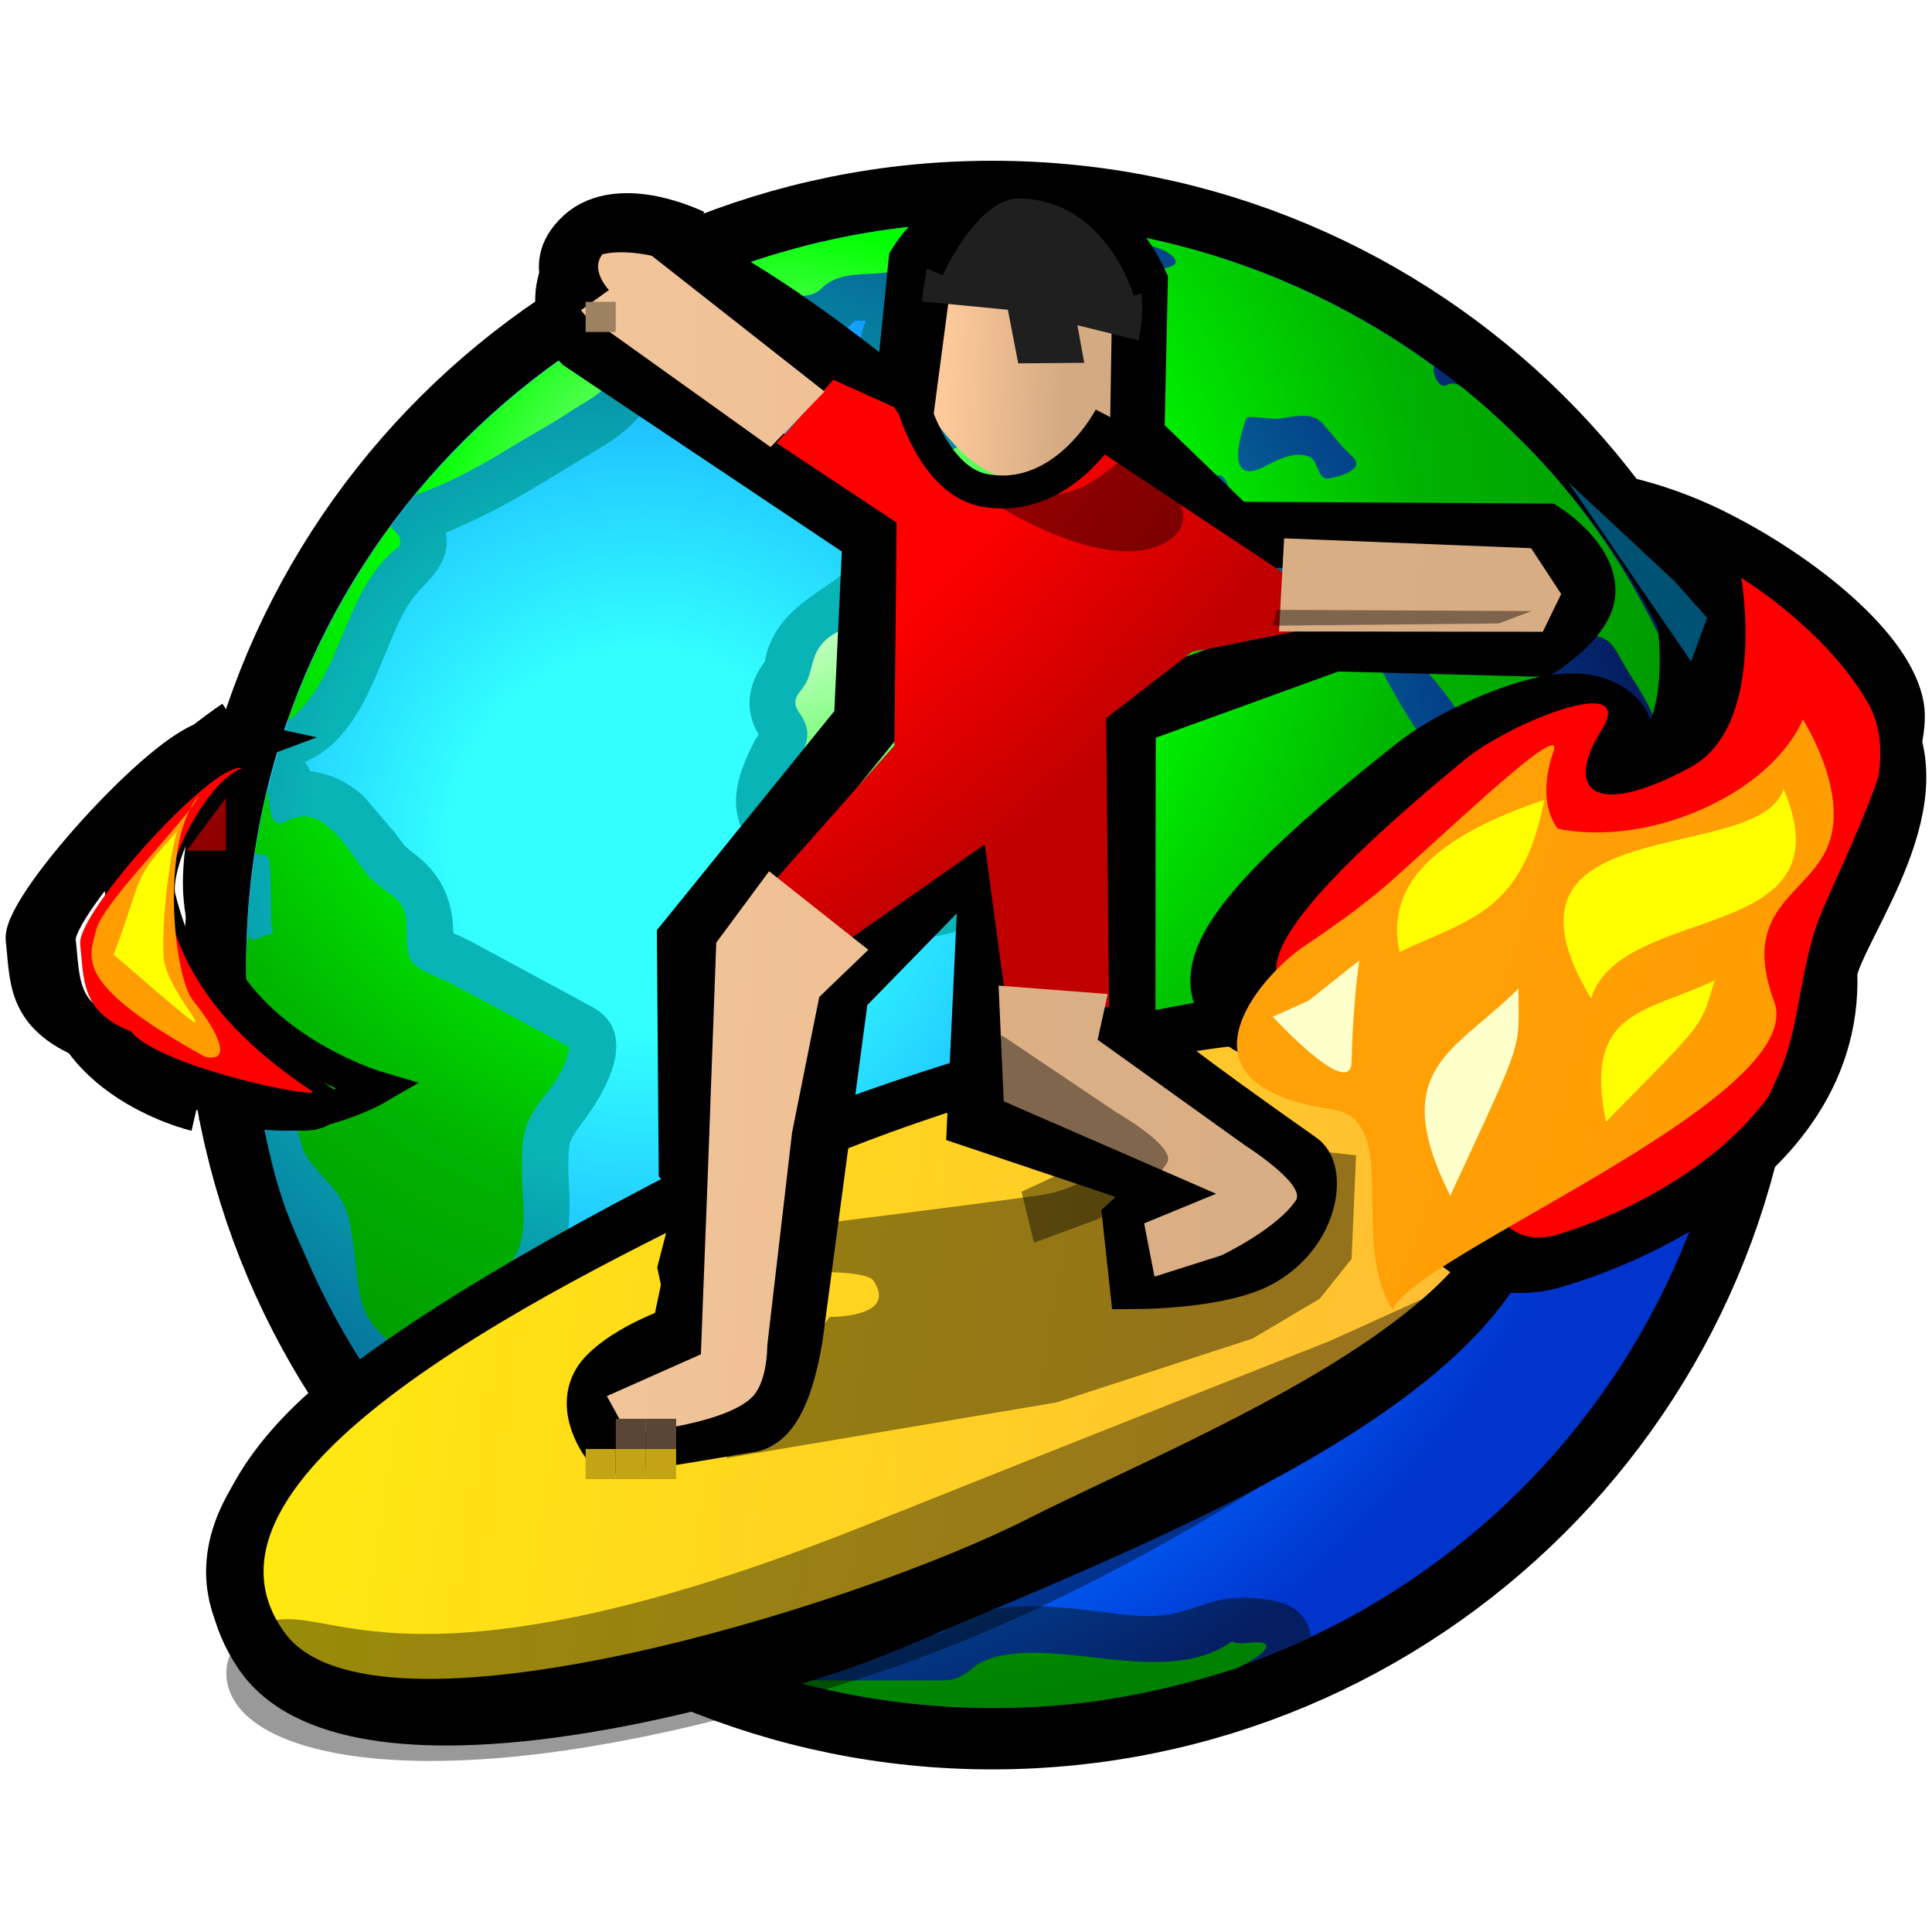
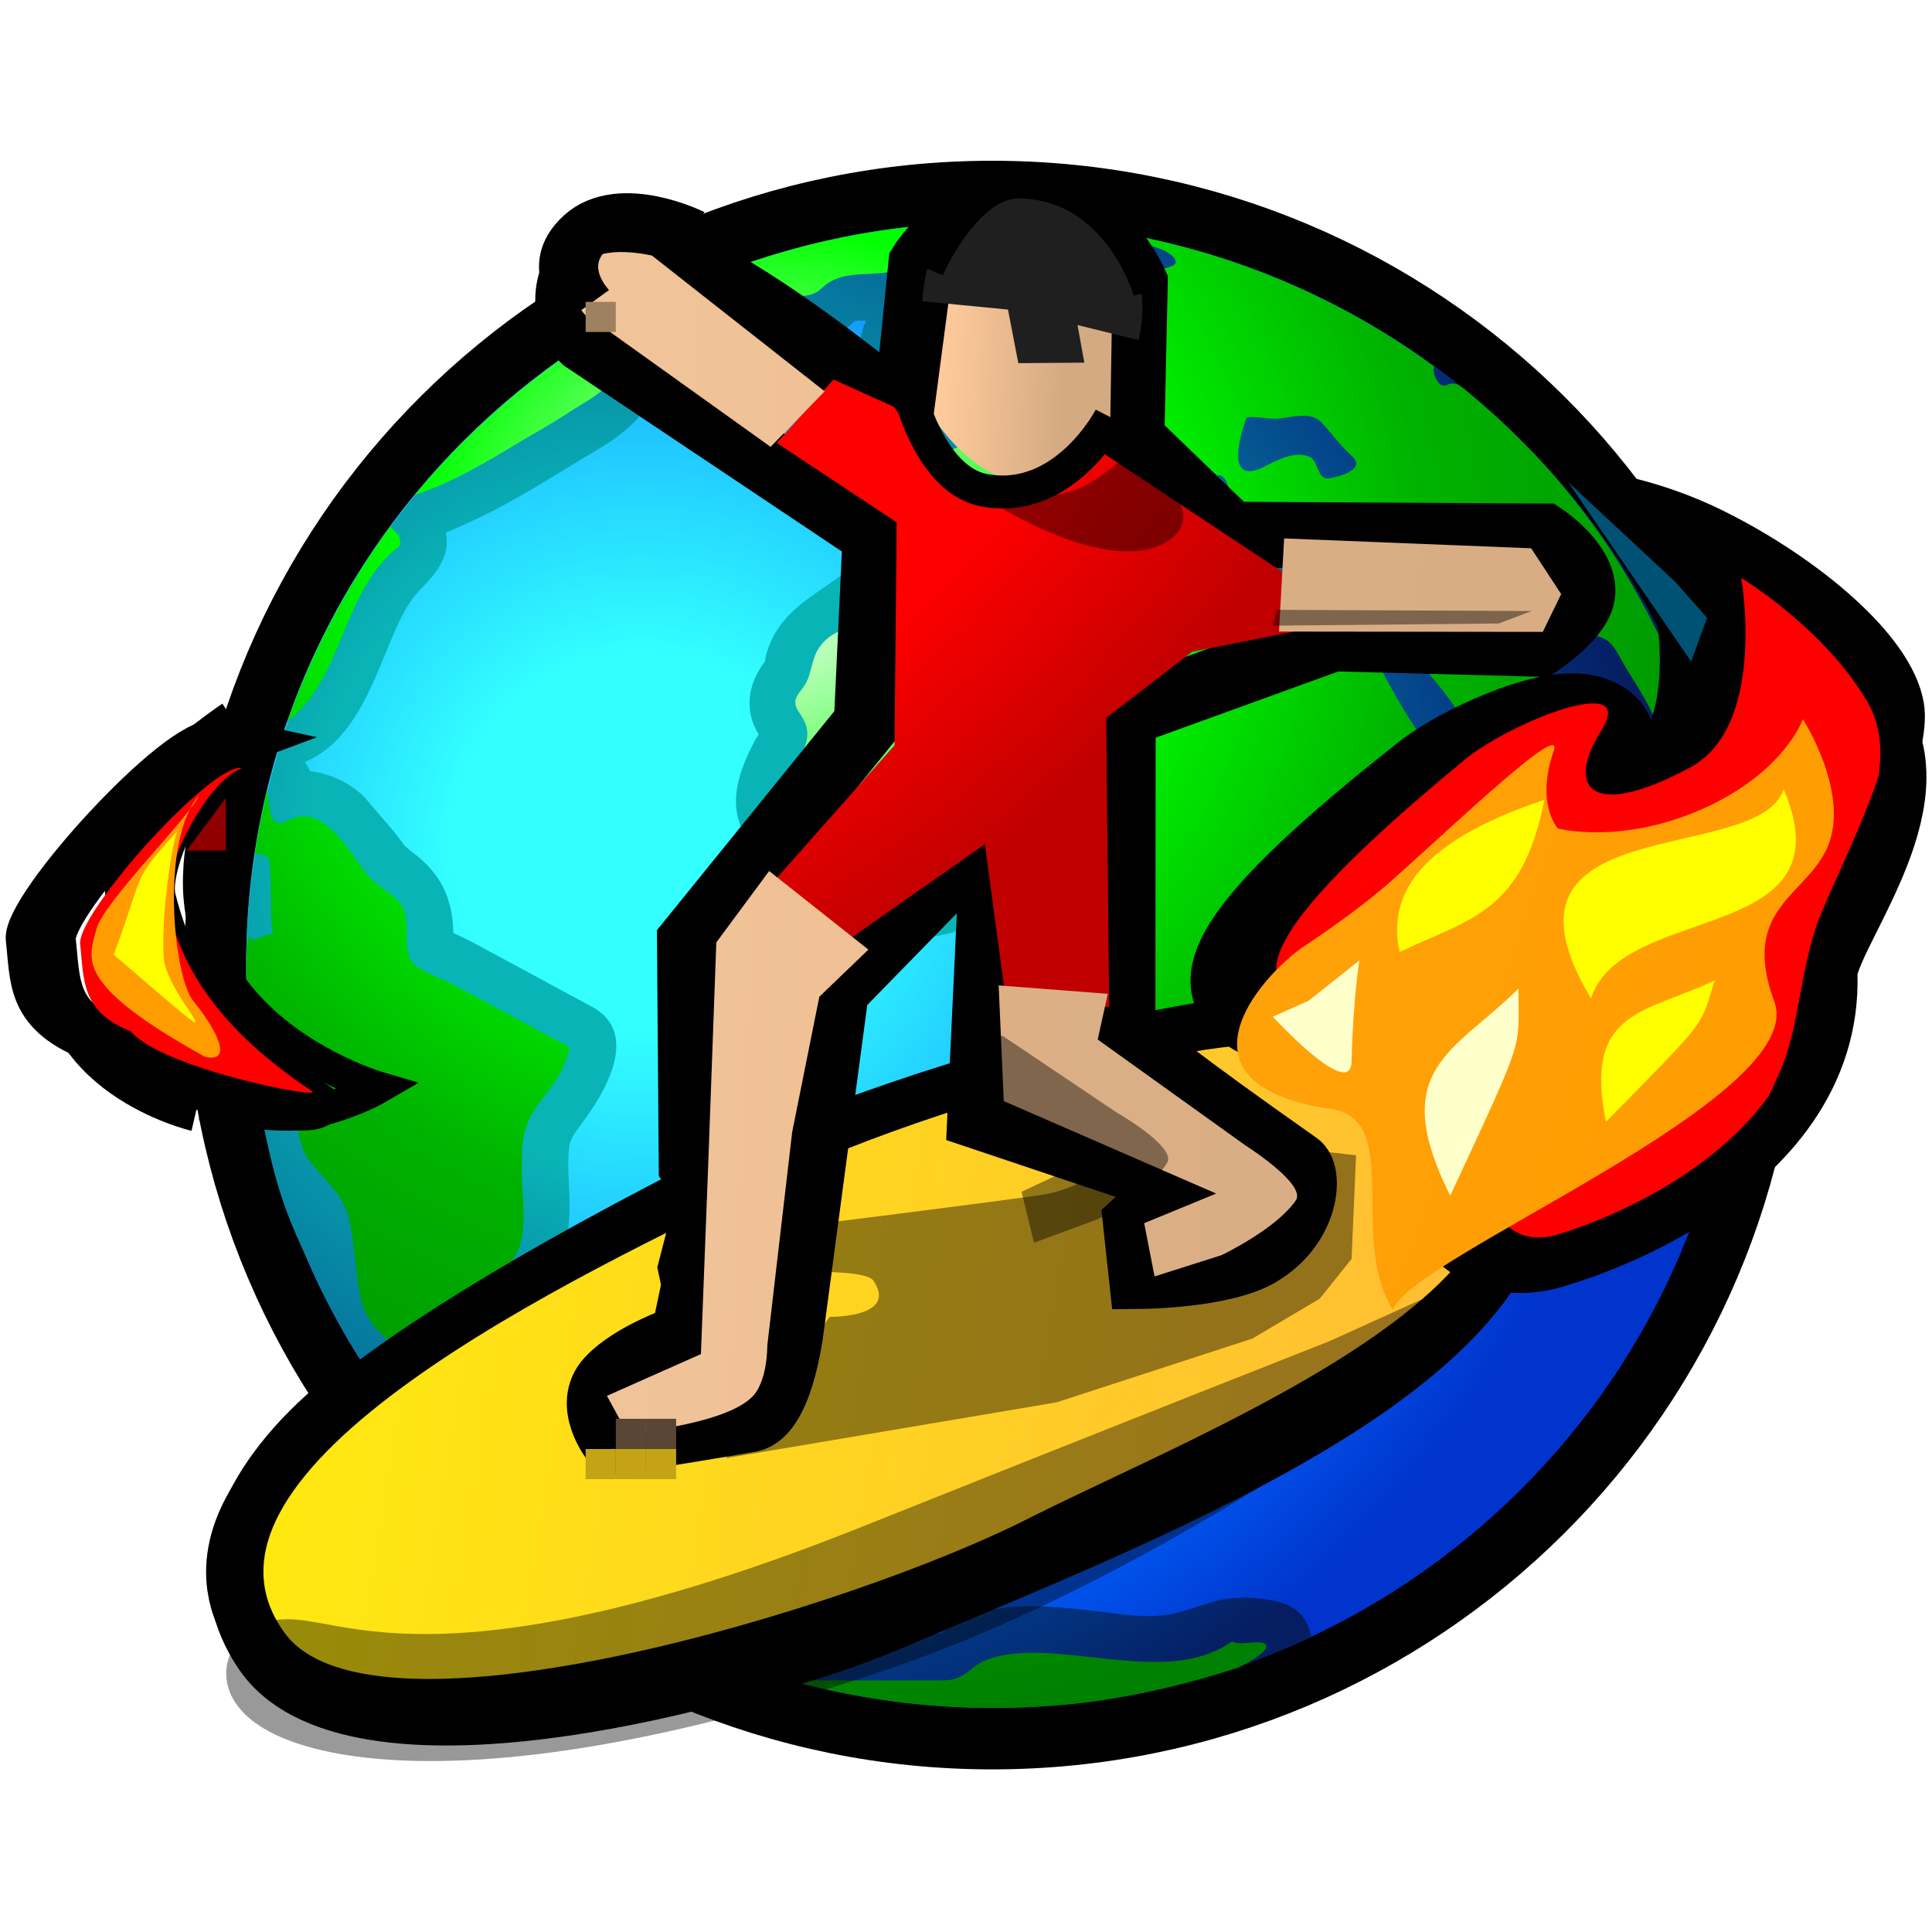
- <svg xmlns="http://www.w3.org/2000/svg" color-interpolation="linearRGB" viewBox="-.4 0 64 64">
-   <radialGradient id="a" cx="0" cy="0" gradientTransform="matrix(.3803 0 0 -.3803 23.532 21.015)" gradientUnits="userSpaceOnUse" r="64">
+ <svg xmlns="http://www.w3.org/2000/svg" viewBox="-.4 0 64 64">
+   <style>.e{fill:none;stroke:#000}</style>
+   <radialGradient id="a" cx="0" cy="0" r="64" gradientTransform="matrix(.3803 0 0 -.3803 23.53 21.02)" gradientUnits="userSpaceOnUse">
    <stop offset=".19" stop-color="#3ff" />
    <stop offset=".78" stop-color="#06f" />
    <stop offset="1" stop-color="#0034cc" />
  </radialGradient>
-   <radialGradient id="b" cx="0" cy="0" gradientTransform="matrix(.3803 0 0 -.3803 23.532 21.015)" gradientUnits="userSpaceOnUse" r="64">
+   <radialGradient id="b" cx="0" cy="0" r="64" gradientTransform="matrix(.3803 0 0 -.3803 23.53 21.02)" gradientUnits="userSpaceOnUse">
    <stop offset=".33" stop-color="#09b4b6" />
    <stop offset=".85" stop-color="#033784" />
    <stop offset="1" stop-color="#051d61" />
  </radialGradient>
-   <radialGradient id="c" cx="26.492" cy="14.436" gradientUnits="userSpaceOnUse" r="28.653">
+   <radialGradient id="c" cx="26.49" cy="14.44" r="28.65" gradientUnits="userSpaceOnUse">
    <stop offset="0" stop-color="#fff" />
    <stop offset=".3" stop-color="#0f0" />
    <stop offset=".56" stop-color="#00b200" />
-     <stop offset="1" stop-color="#008000" />
+     <stop offset="1" stop-color="green" />
  </radialGradient>
-   <linearGradient id="d" gradientUnits="userSpaceOnUse" x1="-64" x2="64" y1="-64" y2="-64">
+   <linearGradient id="d" x1="-64" x2="64" y1="-64" y2="-64" gradientUnits="userSpaceOnUse">
    <stop offset=".48" stop-color="#fffc00" />
    <stop offset=".87" stop-color="#ffba36" />
  </linearGradient>
-   <linearGradient id="e" gradientUnits="userSpaceOnUse" x1="-64" x2="64" y1="-64" y2="-64">
+   <linearGradient id="e" x1="-64" x2="64" y1="-64" y2="-64" gradientUnits="userSpaceOnUse">
    <stop offset=".97" stop-opacity=".42" />
    <stop offset="1" stop-opacity=".24" />
  </linearGradient>
-   <radialGradient id="f" cx="0" cy="0" gradientUnits="userSpaceOnUse" r="64">
-     <stop offset=".54" stop-color="#f00" />
+   <radialGradient id="f" cx="0" cy="0" r="64" gradientUnits="userSpaceOnUse">
+     <stop offset=".54" stop-color="red" />
    <stop offset=".66" stop-color="#c00000" />
  </radialGradient>
-   <linearGradient id="g" gradientUnits="userSpaceOnUse" x1="-64" x2="64" y1="-64" y2="-64">
+   <linearGradient id="g" x1="-64" x2="64" y1="-64" y2="-64" gradientUnits="userSpaceOnUse">
    <stop offset="0" stop-color="#ffe5ce" />
    <stop offset=".82" stop-color="#ecb989" />
  </linearGradient>
-   <linearGradient id="h" gradientUnits="userSpaceOnUse" x1="-64" x2="64" y1="-64" y2="-64">
+   <linearGradient id="h" x1="-64" x2="64" y1="-64" y2="-64" gradientUnits="userSpaceOnUse">
    <stop offset=".05" stop-color="#efbc8c" />
    <stop offset="1" stop-color="#d4aa82" />
  </linearGradient>
-   <linearGradient id="i" gradientUnits="userSpaceOnUse" x1="-64" x2="64" y1="-64" y2="-64">
+   <linearGradient id="i" x1="-64" x2="64" y1="-64" y2="-64" gradientUnits="userSpaceOnUse">
    <stop offset=".7" stop-color="#ffcb9c" />
    <stop offset=".73" stop-color="#d4aa82" />
  </linearGradient>
-   <linearGradient id="j" gradientUnits="userSpaceOnUse" x1="-64" x2="64" y1="-64" y2="-64">
+   <linearGradient id="j" x1="-64" x2="64" y1="-64" y2="-64" gradientUnits="userSpaceOnUse">
    <stop offset="0" stop-color="#262626" />
    <stop offset="1" stop-color="#1c1c1c" />
  </linearGradient>
-   <linearGradient id="k" gradientUnits="userSpaceOnUse" x1="-64" x2="64" y1="-64" y2="-64">
+   <linearGradient id="k" x1="-64" x2="64" y1="-64" y2="-64" gradientUnits="userSpaceOnUse">
    <stop offset="0" stop-color="#ffbc34" />
    <stop offset="1" stop-color="#ff9c00" />
  </linearGradient>
-   <linearGradient id="l" gradientUnits="userSpaceOnUse" x1="-64" x2="64" y1="-64" y2="-64">
+   <linearGradient id="l" x1="-64" x2="64" y1="-64" y2="-64" gradientUnits="userSpaceOnUse">
    <stop offset="0" stop-opacity="0" />
    <stop offset=".43" stop-opacity=".4" />
  </linearGradient>
-   <g transform="matrix(1.3646 0 0 1.358 -11.2 -.65)">
-     <path d="m32 5.9c10.01 0 18.13 8.1 18.13 18.11s-8.12 18.13-18.13 18.13c-10 0-18.11-8.12-18.11-18.13s8.11-18.11 18.11-18.11z" fill="none" stroke="#000" stroke-width="3" />
-     <path d="m32 5.9c10.01 0 18.13 8.1 18.13 18.11s-8.12 18.13-18.13 18.13c-10 0-18.11-8.12-18.11-18.13s8.11-18.11 18.11-18.11z" fill="url(#a)" />
-     <path d="m47.32 14.32c-2.68-4.23-7.1-7.23-12.04-8.12-1.07-.2-2.18-.3-3.28-.3-5.06 0-10 2.19-13.41 5.96-3.6 3.96-5.28 9.45-4.52 14.75.43 2.5.67 3.26 1.34 4.66 1.82 4.17 5.2 7.55 9.36 9.37 4.75 2.07 10.3 1.98 14.98-.23-.18-.89-.92-.91-1.66-.97h-.08l.26.06c-.57-.14-1.1.13-1.64.28-.63.2-1.3.11-1.93.02-1.28-.14-2.86-.39-3.94.53h-.13-.21-3.01c-.51-.36-1-.47-1.46-.51-.04-.03-.25-.28-.25-.28-.13-.13-.23-.23-.43-.29l-1.08-.37-1.13-.41c-.09-.03-.19-.04-.31-.05-.01-.04-.01-.1-.02-.14l-.25-.39c-.35-.59-.71-1.15-1.39-1.31.08-.37-.06-.68-.15-1.06-.13-.38-.17-.79-.13-1.21l.03-.36c.03-.5.06-1-.01-1.5.78-.91.96-1.82.9-2.97l-.02-.45c0-.62.01-.69.2-.97l.1-.14c.57-.75 1.47-2.23.28-2.88l-2.93-1.59s-.38-.19-.44-.21v-.01c-.02-.86-.32-1.47-1.02-1.98l-.16-.14-.25-.33-.74-.87c-.47-.43-.92-.57-1.31-.62-.03-.07-.07-.16-.13-.22 1.04-.44 1.52-1.57 1.92-2.55.24-.55.43-1.16.86-1.63.4-.42.76-.8.65-1.42.82-.34 1.57-.74 2.27-1.17l.1-.06 1.45-.88c1.01-.61 1.46-1.43 1.81-2.55.62.06 1.15-.08 1.59-.31.78.49 2.04.5 2.7-.19.03-.01.16-.01.28-.01-.38.79 0 1.87.87 2.2.03.03.04.1.07.13-.16.06-.35.12-.35.12l-.79.9c-.17.54 0 1.11.26 1.6.01.04.02.1.02.1.02.09.06.24.11.39-.09.09-.15.19-.15.19-.82.96-2.1 1.18-2.47 2.53l-.03.16c-.41.54-.51 1.19-.15 1.77-.04.08-.08.13-.08.13-.31.6-.61 1.3-.4 1.98.17.66.73 1.15 1.24 1.59.5.42 1.01.88 1.64 1.11.74.29 1.55.22 2.29.03l.77-.23c.36-.13.71-.31 1.11-.27s.72.37 1.01.62c-.53 1.36.5 2.71 1.09 3.88 0 0 .15.24.2.29-.75 1.37-.84 2.87.3 4l.13.12c-.03 1.12.02 3.08 1.42 3.41 1.45.36 2.93-.47 3.8-1.55l.35-.43.29-.21c.3-.21.63-.47.8-.83.2-.36.21-.79.45-1.12v.01c.04.69.71 1.21 1.38 1.08.85-.13 1.36-1.04 1.69-1.74l.16-.28.03-.08c.42-.7.72-1.61.19-2.34-.45-.64-1.33-.81-1.94-.29v-.4l.02-1.3c.03-.19.45-.58.67-.81l.21-.22.24-.2c.45-.39.88-.84 1.06-1.45.08-.27.04-.69.05-.98v-.3c.04-.6-.03-1.19-.5-1.61.51-.3.9-.86 1.06-1.52.02.03.1.17.1.17.13.31.34.67.66.98-.05.74.23 1.45.57 2.11.32.63.38 1.34.37 2.04l.03.72c.02.37.06.75-.04 1.12-.09.36-.26.65-.35.99-.22.79-.28 1.61-.3 2.41-.1.67.29 1.31.83 1.51 2.05-5.29 1.45-11.41-1.61-16.21z" fill="url(#b)" />
-     <path d="m19.57 32.16c.3-.39.68-.7.91-1.16.25-.53.1-1.37.1-1.97 0-.67 0-1.06.42-1.65.33-.42.64-.8.74-1.36-.97-.52-1.93-1.05-2.91-1.57-.26-.13-.83-.31-.96-.58-.16-.39 0-.89-.18-1.27-.16-.28-.6-.49-.82-.74-.3-.36-.53-.79-.88-1.12-.34-.32-.67-.46-1.1-.24-.46.27-.44-.44-.48-.76-.13.52-.23 1.04-.31 1.57.4 0 .35.11.38.51.01.4.02.8.02 1.2.07.19.03.27-.13.27-.07.03-.12.05-.17.06-.09.09-.17.07-.21-.03-.18-.01-.06 1.77-.05 1.92.05.57-.01 2.38.8 2.12.44.27.37.98.65 1.38.35.5.78.76.97 1.37.16.61.17 1.26.28 1.89.13.78.56 1.06 1.14 1.54.14.84.37 1.35.93 1.96.26.29.51.56.74.88.22.31.34.29.57-.04-.29-.64-.4-1.37-.36-2.1.05-.68.2-1.44-.09-2.08m6.43-25.05c.36.23.38.46.83.54.29.06.78.12 1.02-.13.59-.59 1.48-.16 2.15-.59.54-.34 1-1 1.71-1 .42 0 .69.25 1.03.46.47.25.85-.24 1.28-.38-3.35-.37-6.77.2-9.8 1.64.67.22 1.28-.13 1.78-.54m4.62 2.7c.33.02.7.24.99.12.52-.21.02-.96-.17-1.19-.16-.15-.87-.87-.74-.24.08.43.45 1.01-.08 1.31m-13 3.98c.05-.24-.09-.31-.23-.47-1.06 1.46-1.9 3.06-2.5 4.76 1.39-1.08 1.3-3.19 2.73-4.29m32.47 9.15c-.26-2.78-1.06-5.52-2.41-7.94-.69-1.25-1.54-2.41-2.52-3.45-.48-.5-.99-.99-1.53-1.44-.16-.12-.35-.37-.59-.24-.21.11-.37-.31-.31-.45-2.37-1.75-5.17-2.9-8.07-3.33.41.28.94.27 1.39.45.18.05.64.33.26.45-.75.24-1.58-.06-2.33 0-.48.03-.71.19-.74.66-.02.28-.09.78 0 1.03.11.3 1.02-.07 1.17-.23.22-.27-.06-.86.58-.68.22.48.71 1.84-.33 1.48-.26-.09-.75-.51-1.04-.38-.03 0-.08.32-.1.37-.08.17-.24.26-.43.31-.73.21-1.25.32-1.53 1.12-.12.38-.11.63-.55.78-.32.11-.67.18-1 .33-.41.21-.12.75.03 1.03.12.19.09.68.32.79.63.37 1.35-1.05 1.62-1.37.33-.44.72-.35 1.19-.5.23-.07.51-.62.75-.54.77.31 1.01 1.24 1.12 1.96.24.01.09-.6.61-.46-.4-.41-.65-.99-.71-1.57.56.38.95.76 1.11 1.38.18.63.46.99.97.36.14-.13.32-.98.58-.75.23.21.24.89-.1.98.2.19.48.1.71.04.3-.08.49-.07.79.05.35.14.73.19 1.08.21.39.03.59.35.76.64.47.77-2.34.46-2.48.45-.34-.03-.7-.04-1.02.09-.25.11-.42.43-.71.32-.32-.1-.62-.39-.89-.57-.38-.26-.77-.47-1.2-.66-.68-.3-1.47-.5-2.21-.35-.34.07-.7.23-.97.44-.36.26-.74.04-1.09.4-.52.54-.89 1.21-1.6 1.54-.28.14-.63.26-.82.52-.22.26-.22.61-.35.89s-.43.41-.19.75c.2.29.27.52.13.87-.22.5-.8 1.18-.38 1.74.41.54 1.1 1.05 1.65 1.45.61.45 1.35.41 2.03.21.65-.15 1.29-.48 1.97-.52.83-.07 1.49.48 2.07 1.01.39.35.54.48.23.98-.32.54-.11.94.15 1.5.28.53.56 1.06.84 1.6.13.22.29.43.41.68.1.26-.08.44-.21.66-.26.48-.46 1.05-.46 1.59 0 .62.29.85.7 1.24.35.36.33 1.01.3 1.47-.04.66.15 1.11.53 1.62.58.03 1.19-.01 1.72-.27.64-.3.93-.92 1.41-1.4.44-.44.92-.5 1.07-1.17.15-.82.57-1.13 1.17-1.63.54-.48.46-1.12.49-1.76.02-.74-.08-1.57.03-2.3.08-.67.74-1.2 1.17-1.67.34-.33.89-.66 1.01-1.14.08-.27.01-.61.01-.89 0-.22.08-.55-.02-.72-.25-.52-1.33-.01-1.43-.5-.09-.29-.08-.24.11-.42.23-.2 0-.41-.18-.51-.53-.32-.93-.5-1.33-1.01-.35-.47-.65-1-.94-1.53-.06-.12-.77-1.53-.35-1.41.45.16.85.7 1.15 1.02.55.6 1.03 1.23 1.37 1.96.01.09.32.27.4.31.25.18.51.33.83.3.71-.07 1.04-.71 1.08-1.34.09-.87-.58-.68-1.1-1.11-.3-.24-.49-.56-.73-.84-.16-.18-.55-.45-.42-.74.3-.19.43-.02.71.15.35.21.72.39 1.09.52.41.13 1 .01 1.35.26.2.15.35.52.5.75.22.35.44.7.61 1.08.3.56.39.96 1.08 1.17-.44.73-.01 1.58.34 2.25.39.78.45 1.56.44 2.43-.01.81.16 1.72-.19 2.48-.41.82-.48 1.94-.48 2.84.01-.05.03-.12.05-.17-.03.06-.14.53-.04.55.18.02.49-1.68.52-1.88.31-1.53.42-3.11.32-4.67m-9.93-10.79c-.26.03-.24-.41-.44-.52-.34-.16-.74.04-1.05.2-.99.54-.7-.59-.5-1.15.03-.08.66.04.78.01.32-.03.8-.19 1.06.11.25.27.45.56.73.81.34.32-.31.5-.58.54m4.88 15.89c-.31.42-.76.71-1.02 1.17-.28.53-.13 1.14-.13 1.71.56-.27.81-1.01 1.1-1.51.2-.38.66-1.1.05-1.37m-7.22 12.48c-1.44 1.03-3.66.12-5.3.3-.37.04-.73.12-1.02.37-.39.32-.54.28-1.08.28h-3.32c2.4.67 4.92.84 7.4.51 1.17-.17 2.34-.45 3.47-.82.07-.03.93-.47.62-.6-.24-.07-.55.07-.77-.04m-15.07-30.77c.32-.51.52-1.09.66-1.69-2.07 1.13-3.92 2.67-5.42 4.49.9-.3 1.74-.8 2.54-1.29.42-.25.82-.47 1.21-.73.32-.22.79-.43 1.01-.78m-1.87 27.92c-.14.09-.27.26-.43.3.45.38.94.75 1.44 1.08-.39-.42-.52-1.04-1.01-1.38" fill="url(#c)" />
+   <path stroke-width="3" d="M32 5.9c10.01 0 18.13 8.1 18.13 18.11S42.01 42.14 32 42.14c-10 0-18.11-8.12-18.11-18.13S22 5.9 32 5.9z" class="e" transform="matrix(1.3646 0 0 1.358 -11.2 -.65)" />
+   <path fill="url(#a)" d="M32 5.9c10.01 0 18.13 8.1 18.13 18.11S42.01 42.14 32 42.14c-10 0-18.11-8.12-18.11-18.13S22 5.9 32 5.9z" transform="matrix(1.3646 0 0 1.358 -11.2 -.65)" />
+   <path fill="url(#b)" d="M47.32 14.32c-2.68-4.23-7.1-7.23-12.04-8.12-1.07-.2-2.18-.3-3.28-.3-5.06 0-10 2.19-13.41 5.96-3.6 3.96-5.28 9.45-4.52 14.75.43 2.5.67 3.26 1.34 4.66 1.82 4.17 5.2 7.55 9.36 9.37 4.75 2.07 10.3 1.98 14.98-.23-.18-.89-.92-.91-1.66-.97h-.08l.26.06c-.57-.14-1.1.13-1.64.28-.63.2-1.3.11-1.93.02-1.28-.14-2.86-.39-3.94.53h-3.35c-.51-.36-1-.47-1.46-.51-.04-.03-.25-.28-.25-.28-.13-.13-.23-.23-.43-.29l-1.08-.37-1.13-.41a1.34 1.34 0 0 0-.31-.05c-.01-.04-.01-.1-.02-.14l-.25-.39c-.35-.59-.71-1.15-1.39-1.31.08-.37-.06-.68-.15-1.06a2.88 2.88 0 0 1-.13-1.21l.03-.36c.03-.5.06-1-.01-1.5.78-.91.96-1.82.9-2.97l-.02-.45c0-.62.01-.69.2-.97l.1-.14c.57-.75 1.47-2.23.28-2.88l-2.93-1.59s-.38-.19-.44-.21v-.01c-.02-.86-.32-1.47-1.02-1.98l-.16-.14-.25-.33-.74-.87a2.29 2.29 0 0 0-1.31-.62.71.71 0 0 0-.13-.22c1.04-.44 1.52-1.57 1.92-2.55.24-.55.43-1.16.86-1.63.4-.42.76-.8.65-1.42.82-.34 1.57-.74 2.27-1.17l.1-.06 1.45-.88c1.01-.61 1.46-1.43 1.81-2.55.62.06 1.15-.08 1.59-.31.78.49 2.04.5 2.7-.19.03-.01.16-.01.28-.01-.38.79 0 1.87.87 2.2.03.03.04.1.07.13-.16.06-.35.12-.35.12l-.79.9c-.17.54 0 1.11.26 1.6a4.287 4.287 0 0 0 .13.49c-.09.09-.15.19-.15.19-.82.96-2.1 1.18-2.47 2.53l-.03.16c-.41.54-.51 1.19-.15 1.77a.8.8 0 0 1-.08.13c-.31.6-.61 1.3-.4 1.98.17.66.73 1.15 1.24 1.59.5.42 1.01.88 1.64 1.11.74.29 1.55.22 2.29.03l.77-.23c.36-.13.71-.31 1.11-.27s.72.37 1.01.62c-.53 1.36.5 2.71 1.09 3.88 0 0 .15.24.2.29-.75 1.37-.84 2.87.3 4l.13.12c-.03 1.12.02 3.08 1.42 3.41 1.45.36 2.93-.47 3.8-1.55l.35-.43.29-.21c.3-.21.63-.47.8-.83.2-.36.21-.79.45-1.12v.01c.04.69.71 1.21 1.38 1.08.85-.13 1.36-1.04 1.69-1.74l.16-.28.03-.08c.42-.7.72-1.61.19-2.34-.45-.64-1.33-.81-1.94-.29v-.4l.02-1.3c.03-.19.45-.58.67-.81l.21-.22.24-.2c.45-.39.88-.84 1.06-1.45.08-.27.04-.69.05-.98v-.3c.04-.6-.03-1.19-.5-1.61.51-.3.9-.86 1.06-1.52.02.03.1.17.1.17.13.31.34.67.66.98-.05.74.23 1.45.57 2.11.32.63.38 1.34.37 2.04l.03.72c.02.37.06.75-.04 1.12-.09.36-.26.65-.35.99-.22.79-.28 1.61-.3 2.41-.1.67.29 1.31.83 1.51 2.05-5.29 1.45-11.41-1.61-16.21z" transform="matrix(1.3646 0 0 1.358 -11.2 -.65)" />
+   <path fill="url(#c)" d="M19.57 32.16c.3-.39.68-.7.91-1.16.25-.53.1-1.37.1-1.97 0-.67 0-1.06.42-1.65.33-.42.64-.8.74-1.36-.97-.52-1.93-1.05-2.91-1.57-.26-.13-.83-.31-.96-.58-.16-.39 0-.89-.18-1.27-.16-.28-.6-.49-.82-.74-.3-.36-.53-.79-.88-1.12-.34-.32-.67-.46-1.1-.24-.46.27-.44-.44-.48-.76-.13.52-.23 1.04-.31 1.57.4 0 .35.11.38.51.01.4.02.8.02 1.2.07.19.03.27-.13.27a.88.88 0 0 1-.17.06c-.09.09-.17.07-.21-.03-.18-.01-.06 1.77-.05 1.92.05.57-.01 2.38.8 2.12.44.27.37.98.65 1.38.35.5.78.76.97 1.37.16.61.17 1.26.28 1.89.13.78.56 1.06 1.14 1.54.14.84.37 1.35.93 1.96.26.29.51.56.74.88.22.31.34.29.57-.04-.29-.64-.4-1.37-.36-2.1.05-.68.2-1.44-.09-2.08M26 7.11c.36.23.38.46.83.54.29.06.78.12 1.02-.13.59-.59 1.48-.16 2.15-.59.54-.34 1-1 1.71-1 .42 0 .69.25 1.03.46.47.25.85-.24 1.28-.38-3.35-.37-6.77.2-9.8 1.64.67.22 1.28-.13 1.78-.54m4.62 2.7c.33.02.7.24.99.12.52-.21.02-.96-.17-1.19-.16-.15-.87-.87-.74-.24.08.43.45 1.01-.08 1.31m-13 3.98c.05-.24-.09-.31-.23-.47a18.67 18.67 0 0 0-2.5 4.76c1.39-1.08 1.3-3.19 2.73-4.29m32.47 9.15c-.26-2.78-1.06-5.52-2.41-7.94a17.06 17.06 0 0 0-2.52-3.45c-.48-.5-.99-.99-1.53-1.44-.16-.12-.35-.37-.59-.24-.21.11-.37-.31-.31-.45-2.37-1.75-5.17-2.9-8.07-3.33.41.28.94.27 1.39.45.18.05.64.33.26.45-.75.24-1.58-.06-2.33 0-.48.03-.71.19-.74.66-.02.28-.09.78 0 1.03.11.3 1.02-.07 1.17-.23.22-.27-.06-.86.58-.68.22.48.71 1.84-.33 1.48-.26-.09-.75-.51-1.04-.38-.03 0-.08.32-.1.37-.08.17-.24.26-.43.31-.73.21-1.25.32-1.53 1.12-.12.38-.11.63-.55.78-.32.11-.67.18-1 .33-.41.21-.12.75.03 1.03.12.19.09.68.32.79.63.37 1.35-1.05 1.62-1.37.33-.44.72-.35 1.19-.5.23-.07.51-.62.75-.54.77.31 1.01 1.24 1.12 1.96.24.01.09-.6.61-.46-.4-.41-.65-.99-.71-1.57.56.38.95.76 1.11 1.38.18.63.46.99.97.36.14-.13.32-.98.58-.75.23.21.24.89-.1.98.2.19.48.1.71.04.3-.08.49-.07.79.05.35.14.73.19 1.08.21.39.03.59.35.76.64.47.77-2.34.46-2.48.45-.34-.03-.7-.04-1.02.09-.25.11-.42.43-.71.32-.32-.1-.62-.39-.89-.57-.38-.26-.77-.47-1.2-.66-.68-.3-1.47-.5-2.21-.35-.34.07-.7.23-.97.44-.36.26-.74.04-1.09.4-.52.54-.89 1.21-1.6 1.54-.28.14-.63.26-.82.52-.22.26-.22.61-.35.89s-.43.41-.19.75c.2.29.27.52.13.87-.22.5-.8 1.18-.38 1.74.41.54 1.1 1.05 1.65 1.45.61.45 1.35.41 2.03.21.65-.15 1.29-.48 1.97-.52.83-.07 1.49.48 2.07 1.01.39.35.54.48.23.98-.32.54-.11.94.15 1.5.28.53.56 1.06.84 1.6.13.22.29.43.41.68.1.26-.08.44-.21.66-.26.48-.46 1.05-.46 1.59 0 .62.29.85.7 1.24.35.36.33 1.01.3 1.47-.04.66.15 1.11.53 1.62.58.03 1.19-.01 1.72-.27.64-.3.93-.92 1.41-1.4.44-.44.92-.5 1.07-1.17.15-.82.57-1.13 1.17-1.63.54-.48.46-1.12.49-1.76.02-.74-.08-1.57.03-2.3.08-.67.74-1.2 1.17-1.67.34-.33.89-.66 1.01-1.14.08-.27.01-.61.01-.89 0-.22.08-.55-.02-.72-.25-.52-1.33-.01-1.43-.5-.09-.29-.08-.24.11-.42.23-.2 0-.41-.18-.51-.53-.32-.93-.5-1.33-1.01-.35-.47-.65-1-.94-1.53-.06-.12-.77-1.53-.35-1.41.45.16.85.7 1.15 1.02.55.6 1.03 1.23 1.37 1.96.01.09.32.27.4.31.25.18.51.33.83.3.71-.07 1.04-.71 1.08-1.34.09-.87-.58-.68-1.1-1.11-.3-.24-.49-.56-.73-.84-.16-.18-.55-.45-.42-.74.3-.19.43-.02.71.15.35.21.72.39 1.09.52.41.13 1 .01 1.35.26.2.15.35.52.5.75.22.35.44.7.61 1.08.3.56.39.96 1.08 1.17-.44.73-.01 1.58.34 2.25.39.78.45 1.56.44 2.43-.01.81.16 1.72-.19 2.48-.41.82-.48 1.94-.48 2.84.01-.05.03-.12.05-.17-.03.06-.14.53-.04.55.18.02.49-1.68.52-1.88.31-1.53.42-3.11.32-4.67m-9.93-10.79c-.26.03-.24-.41-.44-.52-.34-.16-.74.04-1.05.2-.99.54-.7-.59-.5-1.15.03-.08.66.04.78.01.32-.03.8-.19 1.06.11.25.27.45.56.73.81.34.32-.31.5-.58.54m4.88 15.89c-.31.42-.76.71-1.02 1.17-.28.53-.13 1.14-.13 1.71.56-.27.81-1.01 1.1-1.51.2-.38.66-1.1.05-1.37m-7.22 12.48c-1.44 1.03-3.66.12-5.3.3-.37.04-.73.12-1.02.37-.39.32-.54.28-1.08.28H27.1c2.4.67 4.92.84 7.4.51 1.17-.17 2.34-.45 3.47-.82.07-.03.93-.47.62-.6-.24-.07-.55.07-.77-.04M22.75 9.75c.32-.51.52-1.09.66-1.69a18.617 18.617 0 0 0-5.42 4.49c.9-.3 1.74-.8 2.54-1.29.42-.25.82-.47 1.21-.73.32-.22.79-.43 1.01-.78m-1.87 27.92c-.14.09-.27.26-.43.3.45.38.94.75 1.44 1.08-.39-.42-.52-1.04-1.01-1.38" transform="matrix(1.3646 0 0 1.358 -11.2 -.65)" />
+   <path stroke-width="4" d="M42.18 33.74C45.5 38.77 34.79 44.9 29 48.6c-6.26 4-14.32 4.58-15.2 2.64-.62-1.34 0-4.06 9.87-11.38 4.58-3.38 16.57-9.07 18.51-6.12z" class="e" transform="matrix(1.2583 .1812 -.1887 1.208 1.37 -11.7)" />
+   <path d="M11.24 47.86s-6.13 4-3.13 8.38c3.09 4.51 16.13.5 16.13.5" class="e" transform="matrix(1.0562 0 0 1.0973 -.66 -6.79)" />
+   <path fill="url(#d)" d="M24.67 37.5c4.55-3.36 16.42-9.31 19.62-5.76 4.64 5.12-6.08 11.59-10.69 15.12C29.01 50.4 16 57.01 12.93 53.6c-4.13-4.56 6.64-12.36 11.74-16.1z" transform="matrix(1.1375 .156 -.1706 1.041 3.46 -3.73)" />
+   <path fill="url(#e)" d="M23.67 50.93l10.37-1.75 6.14-2 2.11-1.25 1-1.25.14-3.25s-5.25-.52-6-1.25c-.21-.2-1.58 2.16-3.89 2.5-2.28.32-7.12.92-7.12.92l-.63 1.5s2.25-.1 2.5.26c.8 1.17-1.37 1.14-1.37 1.14" transform="translate(-1.35 -5.49) scale(1.0562)" />
+   <path stroke-width="2.18" d="M19.95 47.745s-.96-1.204-.177-2.041c.805-.859 2.47-1.403 2.47-1.403l.366-1.743-.116-.551.667-2.58-.649-.84-.057-7.39 5.858-7.233.293-6.259-9.663-6.463s-1.17-1.148-.003-2.733c1.719-2.378 10.67 5.277 10.67 5.277l.51-5.036s1.323-2.124 3.646-2.015c2.311.109 3.428 2.631 3.428 2.631l-.112 5.175 3.283 3.17 10.378.06s1.325.883 1.28 1.842c-.037.796-1.446 1.714-1.446 1.714l-6.822-.179-6.96 2.526-.011 10.26s-2.131-.93 5.792 4.644c.425.271.344 1.983-1.23 2.936-1.193.731-3.926.756-3.926.756l-.19-1.757 1.427-1.31-6.585-2.21.449-9.553-5.224 5.35-1.467 11.012s-.305 3.002-1.386 3.214c-2.49.43-4.493.729-4.493.729z" class="e" />
+   <path fill="url(#f)" d="M22.42 17.37l-1.63 2 3.75 2.24.25 6.76-3.62 4.49 2.62 1.38 3.88-3 .87 4.76h3.13l-.5-8.76 2.51-2.13 3.32-.82.1-1.25-6.36-3.8s-.5.87-3 .87c-1.37 0-2.45-.74-2.45-.74l-1-1.26z" transform="rotate(2.69 161.88 74.04) scale(1.0916)" />
+   <path fill="url(#g)" d="M17 48.5l.67 1.1s2.83-.36 3.7-1.24c.49-.48.42-1.62.42-1.62l.45-6.5.63-4.14 1.42-1.5-3.12-2.24-1.5 2.24.07 6.64.05 5.86z" transform="rotate(2.69 161.88 74.04) scale(1.0916)" />
+   <path fill="url(#h)" d="M28.29 35.5l3.32.1-.24 1.4L36 40s1.93 1.1 1.6 1.6c-.56.9-2.17 1.76-2.17 1.76l-2 .74-.39-1.6 2.14-1-6.57-2.5z" transform="rotate(2.69 161.88 74.04) scale(1.0916)" />
+   <path fill="url(#g)" d="M20.61 19.5l1.56-1.76-5.43-3.87s-1.58-.3-2 .37c-.87 1.37.63 1.87.63 1.87z" transform="rotate(2.69 161.88 74.04) scale(1.0916)" />
+   <path fill="url(#h)" d="M36.18 21.5h7.61l1 1.61-.5 1.39-8.11.37z" transform="matrix(1.0753 .043 -.0505 .9158 4.32 -3.41)" />
+   <path fill="url(#i)" d="M25.87 14l1-1.26h2.37l1.5 1.26.13 4.24s-1.63 2.26-3.13 1.87c-1.29-.33-2.24-1.74-2.24-1.74z" transform="rotate(2.69 161.88 74.04) scale(1.0916)" />
+   <path fill="url(#j)" d="M25 14.87l2.61.13.39 1.61 2-.11-.26-1.13 1.87.37s.9-3.8-3.5-4.5C25 10.74 25 14.87 25 14.87z" transform="rotate(2.69 161.88 74.04) scale(1.0916)" />
+   <path stroke-width="1.09" d="M29.846 13.392s.68 2.491 2.315 2.841c2.707.531 4.222-2.414 4.222-2.414" class="e" />
+   <path stroke-width="4" d="M58.74 18.5c-.46-1.41 1.36-6.76-.88-9.13-1.95-2.07-4.86-3-4.86-3s2.2 4.72.36 6.81c-2.36 2.69-3.42 1.82-2.93-.44.5-2.31-2.74.57-3.69 2.26-8 14 .12 7.87 1.62 9.37 2 2 3.38 7.63 5.88 5.5 0 0 6.62-4.76 4.5-11.37z" class="e" transform="matrix(1.048 .2723 -.3044 .8665 3.02 .2)" />
+   <path fill="red" d="M59.604 31.788c-.053-1.411 3.483-5.747 1.857-8.536-1.413-2.434-4.18-4.108-4.18-4.108s.869 4.91-1.696 6.282c-3.292 1.768-4.138.676-2.936-1.235 1.227-1.954-3.045-.264-4.555.998-12.646 10.422-2.27 7.176-1.155 8.965 1.487 2.385 1.22 7.887 4.488 6.667 0 0 8.387-2.43 8.177-9.033z" />
+   <path fill="url(#k)" d="M50.04 34.1C50.04 32.1 60 23 58 20s0-4 0-6-2-4-2-4 0 2-2 4-4 2-4 2-.9-.63-.9-2.63c0-1.2-2.1 3.37-3.36 5.87-.56 1.13-1.38 2.37-2 3.26-1.14 1.87-2.2 5.87 2.5 5.24 2.2-.29 1.8 4.36 3.8 6.36z" transform="matrix(1.048 .2765 -.3044 .88 3.68 -.46)" />
+   <path fill="#ff0" d="M58.687 26.144c2.208 5.195-5.343 3.713-6.383 6.93-3.81-6.34 5.53-4.354 6.383-6.93zm-7.929.351c-.722 3.745-2.485 3.94-4.795 5.043-.5-2.264 1.245-3.851 4.795-5.043zm5.647 5.98c-.52 1.609-.141 1.163-3.606 4.686-.75-3.721 1.296-3.583 3.606-4.685z" />
+   <path fill="#ffffc9" d="M49.901 32.746c0 2.112.254 1.447-2.26 6.865-2.112-4.224.148-4.753 2.26-6.865zm-8.139.935l1.186-.53 1.682-1.334s-.207 1.294-.257 3.332c.002 1.372-2.61-1.468-2.61-1.468z" />
+   <path d="M8.87 28.61s-1.28 2.75-1.37 4.75c-.13 2.05.92 3.36 1.37 3.88 1.74 2 4.5 2.76 4.5 2.76s-.82.45-2.13.74c-1.13.26-3.63-.24-3.63-.24" class="e" transform="matrix(1.0143 0 0 1.0816 -1.43 -7.23)" />
+   <path stroke-width="4" d="M46.86 13.5C45.59 10.95 46 2 48 0c-2 0-6.64 15.83-5.64 18.5 1.14 3 1.74 5.87 5.38 6.61 2.78 2.62 13.97 2.22 12.76 1.63C51.74 22.5 48.6 17 46.86 13.5z" class="e" transform="matrix(.557 .1225 -.1618 .3898 -19.65 18.73)" />
+   <path fill="red" d="M5.152 30.026c-.258-1.028 1.207-4.102 2.464-4.58-.974-.219-5.47 4.79-5.361 5.83.13 1.17.017 2.236 1.684 2.892.982 1.218 6.485 2.304 5.98 1.966-3.665-2.437-4.415-4.698-4.767-6.108z" />
+   <path fill="#ff9c00" d="M6.184 26.356c-.283.697-3.16 3.522-3.387 4.422-.27 1.004-.741 1.826 3.594 4.231.973.22.354-.95-.387-1.848-.659-.81-1.106-5.284.18-6.805z" />
+   <path fill="#ff0" d="M5.511 27.488c-.09-.13-.572 2.394-.493 4.18.048 1.426 3.23 4.164-1.651-.045 1.079-2.899.546-2.354 2.144-4.135z" />
+   <g class="e">
+     <path stroke-width="2" d="M16.04 15.11s-1.43-1.5-.17-3c1.13-1.37 3.5-.11 3.5-.11" transform="matrix(.9788 .0384 -.046 .8172 4.03 -2.82)" />
+     <path stroke-width="1.09" d="M30.329 8.902s1.25-2.881 3.009-2.875c3.342.036 4.343 3.624 4.343 3.624" />
+     <path stroke-width="1.06" d="M7.258 23.752s-5.419 3.58-5.81 7.53c-.475 4.479 4.616 5.662 4.616 5.662" />
+     <path d="M51.74 20.5s1.59.27 3.36 1.24c2.41 1.29 5.18 3.55 5.5 5.5.26 1.5-1.38 4.85-2.1 6.62-.64 1.5-.64 3.5-1.26 5C56.7 40.15 56 41.5 56 41.5" transform="matrix(1.0968 0 0 1.0562 -3.68 -5.41)" />
  </g>
-   <path d="m42.18 33.74c3.32 5.03-7.39 11.16-13.18 14.86-6.26 4-14.32 4.58-15.2 2.64-.62-1.34 0-4.06 9.87-11.38 4.58-3.38 16.57-9.07 18.51-6.12z" fill="none" stroke="#000" stroke-width="4" transform="matrix(1.2583 .1812 -.1887 1.208 1.37 -11.706)" />
-   <path d="m11.24 47.86s-6.13 4-3.13 8.38c3.09 4.51 16.13.5 16.13.5" fill="none" stroke="#000" transform="matrix(1.0562 0 0 1.0973 -.664 -6.79)" />
-   <path d="m24.67 37.5c4.55-3.36 16.42-9.31 19.62-5.76 4.64 5.12-6.08 11.59-10.69 15.12-4.59 3.54-17.6 10.15-20.67 6.74-4.13-4.56 6.64-12.36 11.74-16.1z" fill="url(#d)" transform="matrix(1.1375 .156 -.1706 1.041 3.465 -3.732)" />
-   <path d="m23.67 50.93 10.37-1.75 6.14-2 2.11-1.25 1-1.25.14-3.25s-5.25-.52-6-1.25c-.21-.2-1.58 2.16-3.89 2.5-2.28.32-7.12.92-7.12.92l-.63 1.5s2.25-.1 2.5.26c.8 1.17-1.37 1.14-1.37 1.14" fill="url(#e)" transform="matrix(1.0562 0 0 1.0562 -1.35 -5.488)" />
-   <g transform="matrix(1.0904 .051174 -.051174 1.0904 3.648866 -7.507408)">
-     <path d="m17.29 49.86s-.93-1.06-.25-1.86c.7-.82 2.2-1.39 2.2-1.39l.26-1.61-.13-.5.5-2.39-.63-.74-.37-6.76 5.05-6.87v-5.74l-9.12-5.5s-1.12-1-.12-2.5c1.47-2.25 9.99 4.37 9.99 4.37l.25-4.63s1.12-2 3.25-2c2.12 0 3.25 2.26 3.25 2.26l.12 4.74 3.14 2.76 9.5-.39s1.25.75 1.25 1.63c0 .73-1.25 1.63-1.25 1.63l-6.25.13-6.26 2.61.43 9.39s-1.99-.76 5.5 4c.4.23.4 1.8-1 2.74-1.06.72-3.56.86-3.56.86l-.25-1.6 1.25-1.26-6.12-1.74v-8.76l-4.55 5.12-.87 10.14s-.15 2.76-1.13 3c-2.26.5-4.08.86-4.08.86z" fill="none" stroke="#000" stroke-width="2" />
-     <path d="m22.42 17.37-1.63 2 3.75 2.24.25 6.76-3.62 4.49 2.62 1.38 3.88-3 .87 4.76h3.13l-.5-8.76 2.51-2.13 3.32-.82.1-1.25-6.36-3.8s-.5.87-3 .87c-1.37 0-2.45-.74-2.45-.74l-1-1.26z" fill="url(#f)" />
-     <path d="m17 48.5.67 1.1s2.83-.36 3.7-1.24c.49-.48.42-1.62.42-1.62l.45-6.5.63-4.14 1.42-1.5-3.12-2.24-1.5 2.24.07 6.64.05 5.86z" fill="url(#g)" />
-     <path d="m28.29 35.5 3.32.1-.24 1.4 4.63 3s1.93 1.1 1.6 1.6c-.56.9-2.17 1.76-2.17 1.76l-2 .74-.39-1.6 2.14-1-6.57-2.5z" fill="url(#h)" />
-     <path d="m20.61 19.5 1.56-1.76-5.43-3.87s-1.58-.3-2 .37c-.87 1.37.63 1.87.63 1.87z" fill="url(#g)" />
-   </g>
-   <path d="m36.18 21.5h7.61l1 1.61-.5 1.39-8.11.37z" fill="url(#h)" transform="matrix(1.0753 .043 -.0505 .9158 4.32 -3.413)" />
-   <g transform="matrix(1.0904 .051174 -.051174 1.0904 3.648866 -7.507408)">
-     <path d="m25.87 14 1-1.26h2.37l1.5 1.26.13 4.24s-1.63 2.26-3.13 1.87c-1.29-.33-2.24-1.74-2.24-1.74z" fill="url(#i)" />
-     <path d="m25 14.87 2.61.13.39 1.61 2-.11-.26-1.13 1.87.37s.9-3.8-3.5-4.5c-3.11-.5-3.11 3.63-3.11 3.63z" fill="url(#j)" />
-     <path d="m24.87 18s.73 2.25 2.24 2.5c2.5.37 3.76-2.39 3.76-2.39" fill="none" stroke="#000" />
-   </g>
-   <path d="m58.74 18.5c-.46-1.41 1.36-6.76-.88-9.13-1.95-2.07-4.86-3-4.86-3s2.2 4.72.36 6.81c-2.36 2.69-3.42 1.82-2.93-.44.5-2.31-2.74.57-3.69 2.26-8 14 .12 7.87 1.62 9.37 2 2 3.38 7.63 5.88 5.5 0 0 6.62-4.76 4.5-11.37z" fill="none" stroke="#000" stroke-width="4" transform="matrix(1.048 .2723 -.3044 .8665 3.016 .2)" />
-   <path d="m58.74 18.5c-.46-1.41 1.36-6.76-.88-9.13-1.95-2.07-4.86-3-4.86-3s2.2 4.72.36 6.81c-2.36 2.69-3.42 1.82-2.93-.44.5-2.31-2.74.57-3.69 2.26-8 14 .12 7.87 1.62 9.37 2 2 3.38 7.63 5.88 5.5 0 0 6.62-4.76 4.5-11.37z" fill="#f00" transform="matrix(1.048 .2852 -.3044 .9074 3.676 -1.752)" />
-   <path d="m50.04 34.1c0-2 9.96-11.1 7.96-14.1s0-4 0-6-2-4-2-4 0 2-2 4-4 2-4 2-.9-.63-.9-2.63c0-1.2-2.1 3.37-3.36 5.87-.56 1.13-1.38 2.37-2 3.26-1.14 1.87-2.2 5.87 2.5 5.24 2.2-.29 1.8 4.36 3.8 6.36z" fill="url(#k)" transform="matrix(1.048 .2765 -.3044 .88 3.676 -.456)" />
-   <path d="m56.24 12.05c3.98 5.21-4.24 5.95-4.24 9.95-6-6 4.22-6.74 4.24-9.95zm-8 2.95c.5 4.5-1.24 5.29-3.24 7.29-1.26-2.42 0-4.79 3.24-7.29zm7.76 5c0 2 .24 1.37-2.14 6.5-2-4 .14-4.5 2.14-6.5z" fill="#ff0" transform="matrix(.8952 .2526 -.26 .804 11.474 2.25)" />
-   <path d="m56 20c0 2 .24 1.37-2.14 6.5-2-4 .14-4.5 2.14-6.5z" fill="#ffffc9" transform="matrix(1.0562 0 0 1.0562 -9.246 11.622)" />
-   <path d="m39.5 36 .5-.71.6-1.43s.14 1 .5 2.5c.26 1-1.6-.36-1.6-.36z" fill="#ffffc9" transform="matrix(1.733 .6466 -.4492 1.2038 -10.52 -35.196)" />
-   <path d="m8.87 28.61s-1.28 2.75-1.37 4.75c-.13 2.05.92 3.36 1.37 3.88 1.74 2 4.5 2.76 4.5 2.76s-.82.45-2.13.74c-1.13.26-3.63-.24-3.63-.24" fill="none" stroke="#000" transform="matrix(1.0143 0 0 1.0816 -1.43 -7.23)" />
-   <path d="m46.86 13.5c-1.27-2.55-.86-11.5 1.14-13.5-2 0-6.64 15.83-5.64 18.5 1.14 3 1.74 5.87 5.38 6.61 2.78 2.62 13.97 2.22 12.76 1.63-8.76-4.24-11.9-9.74-13.64-13.24z" fill="none" stroke="#000" stroke-width="4" transform="matrix(.557 .1225 -.1618 .3898 -19.653 18.734)" />
-   <path d="m46.86 13.5c-1.27-2.55-.86-11.5 1.14-13.5-2 0-6.64 15.83-5.64 18.5 1.14 3 1.74 5.87 5.38 6.61 2.78 2.62 13.97 2.22 12.76 1.63-8.76-4.24-11.9-9.74-13.64-13.24z" fill="#f00" transform="matrix(.4867 .1095 -.1414 .3485 -15.746 20.19)" />
-   <path d="m46 3.24c0 2-3.26 11.13-3 13.63.26 2.8 0 5.24 10 9 2 0-.06-2.71-2.14-4.63-1.86-1.74-6.12-13.24-4.86-18z" fill="#ff9c00" transform="matrix(.4867 .1095 -.1414 .3485 -15.746 20.19)" />
-   <path d="m46 8c-.26-.26.6 6.11 2 10.37 1.09 3.41 9 8.13-3.14.87 0-7.63-.62-6 1.14-11.24z" fill="#ff0" transform="matrix(.4867 .1194 -.1414 .38 -15.746 18.956)" />
-   <g fill="none" stroke="#000">
-     <path d="m16.04 15.11s-1.43-1.5-.17-3c1.13-1.37 3.5-.11 3.5-.11" stroke-width="2" transform="matrix(.9788 .0384 -.046 .8172 4.027 -2.822)" />
-     <path d="m26.74 13.87s1.02-2.69 2.63-2.76c3.06-.11 4.13 3.13 4.13 3.13" transform="matrix(1.0904 .051174 -.051174 1.0904 1.881257 -7.590609)" />
-     <path d="m8 27.61s-5.13 3.39-5.5 7.13c-.45 4.24 4.37 5.36 4.37 5.36" transform="matrix(1.0562 0 0 1.0562 -1.192 -5.41)" />
-     <path d="m51.74 20.5s1.59.27 3.36 1.24c2.41 1.29 5.18 3.55 5.5 5.5.26 1.5-1.38 4.85-2.1 6.62-.64 1.5-.64 3.5-1.26 5-.54 1.29-1.24 2.64-1.24 2.64" transform="matrix(1.0968 0 0 1.0562 -3.682 -5.41)" />
-   </g>
-   <path d="m50.18 20.24 3.36 3.13 1 1.13-.5 1.37z" fill="#005275" transform="matrix(1.0562 0 0 1.0562 -1.456 -5.41)" />
-   <path d="m32.43 37.6 3.57 2.4s1.93 1.1 1.6 1.6c-.56.9-2.17 1.76-2.17 1.76l-2 .74-.39-1.6 2.14-1-5.51-2z" fill-opacity=".42" transform="matrix(1.0562 0 0 1.0562 -1.456 -5.41)" />
-   <path d="m41.18 23.87 8.61.13-1.11 1.37-7.64.24z" fill="url(#e)" transform="matrix(.9807 0 0 .3017 1.51 13)" />
-   <path d="m3.5 34 .87-1v1z" fill="#900000" transform="matrix(1.4883 0 0 1.7427 .578 -31.076)" />
-   <path d="m9.24 56.24c1.26-1.5 3.63 2.86 19-3.24 7.17-2.87 14.86-5.9 14.86-5.9l3-1.36s-8.69 6.75-17.49 9.76c-15 5.1-20.5 2.07-19.37.74z" fill="none" stroke="url(#l)" stroke-width="2" transform="matrix(1.0562 0 0 1.0562 -1.456 -4.353)" />
-   <path d="m32.1 20.87s3.64 2.37 5.5 1.24c1.6-.96-1.1-2.87-1.1-2.87s-.69.7-1.5 1.13c-.87.44-2.9.5-2.9.5z" fill-opacity=".42" transform="matrix(1.0562 0 0 1.0562 -1.456 -5.41)" />
-   <path d="m16 16v32h32v-32z" fill="#594635" transform="matrix(.0312 0 0 .0312 20.5 46.5)" />
-   <path d="m16 16v32h32v-32z" fill="#594635" transform="matrix(.0312 0 0 .0312 19.5 46.5)" />
-   <g fill="#c3a414">
-     <path d="m16 16v32h32v-32z" transform="matrix(.0312 0 0 .0312 18.5 47.5)" />
-     <path d="m16 16v32h32v-32z" transform="matrix(.0312 0 0 .0312 19.5 47.5)" />
-     <path d="m16 16v32h32v-32z" transform="matrix(.0312 0 0 .0312 20.5 47.5)" />
-   </g>
-   <path d="m16 16v32h32v-32z" fill="#9d8160" transform="matrix(.0312 0 0 .0312 18.5 9.5)" />
+   <path fill="#005275" d="M51.544 15.967l3.549 3.306 1.056 1.194-.528 1.447z" />
+   <path fill-opacity=".42" d="M32.797 34.303l3.77 2.535s2.039 1.162 1.69 1.69c-.591.95-2.292 1.859-2.292 1.859l-2.112.781-.412-1.69 2.26-1.056-5.82-2.112z" />
+   <path fill="url(#e)" d="M41.18 23.87l8.61.13-1.11 1.37-7.64.24z" transform="matrix(.9807 0 0 .3017 1.51 13)" />
+   <path fill="#900000" d="M5.787 28.176l1.295-1.743v1.743z" />
+   <path fill="none" stroke="url(#l)" stroke-width="2" d="M9.24 56.24c1.26-1.5 3.63 2.86 19-3.24 7.17-2.87 14.86-5.9 14.86-5.9l3-1.36s-8.69 6.75-17.49 9.76c-15 5.1-20.5 2.07-19.37.74z" transform="translate(-1.46 -4.35) scale(1.0562)" />
+   <path fill-opacity=".42" d="M32.448 16.633s3.845 2.503 5.81 1.31c1.689-1.014-1.163-3.032-1.163-3.032s-.728.74-1.584 1.194c-.919.465-3.063.528-3.063.528z" />
+   <path fill="#594635" d="M21 47v.998h.998v-.999zm-1 0v.998h.998v-.999z" />
+   <path fill="#c3a414" d="M19 48v.998h.998v-.999zm1 0v.998h.998v-.999zm1 0v.998h.998v-.999z" />
+   <path fill="#9d8160" d="M19 10v.998h.998v-.999z" />
</svg>
